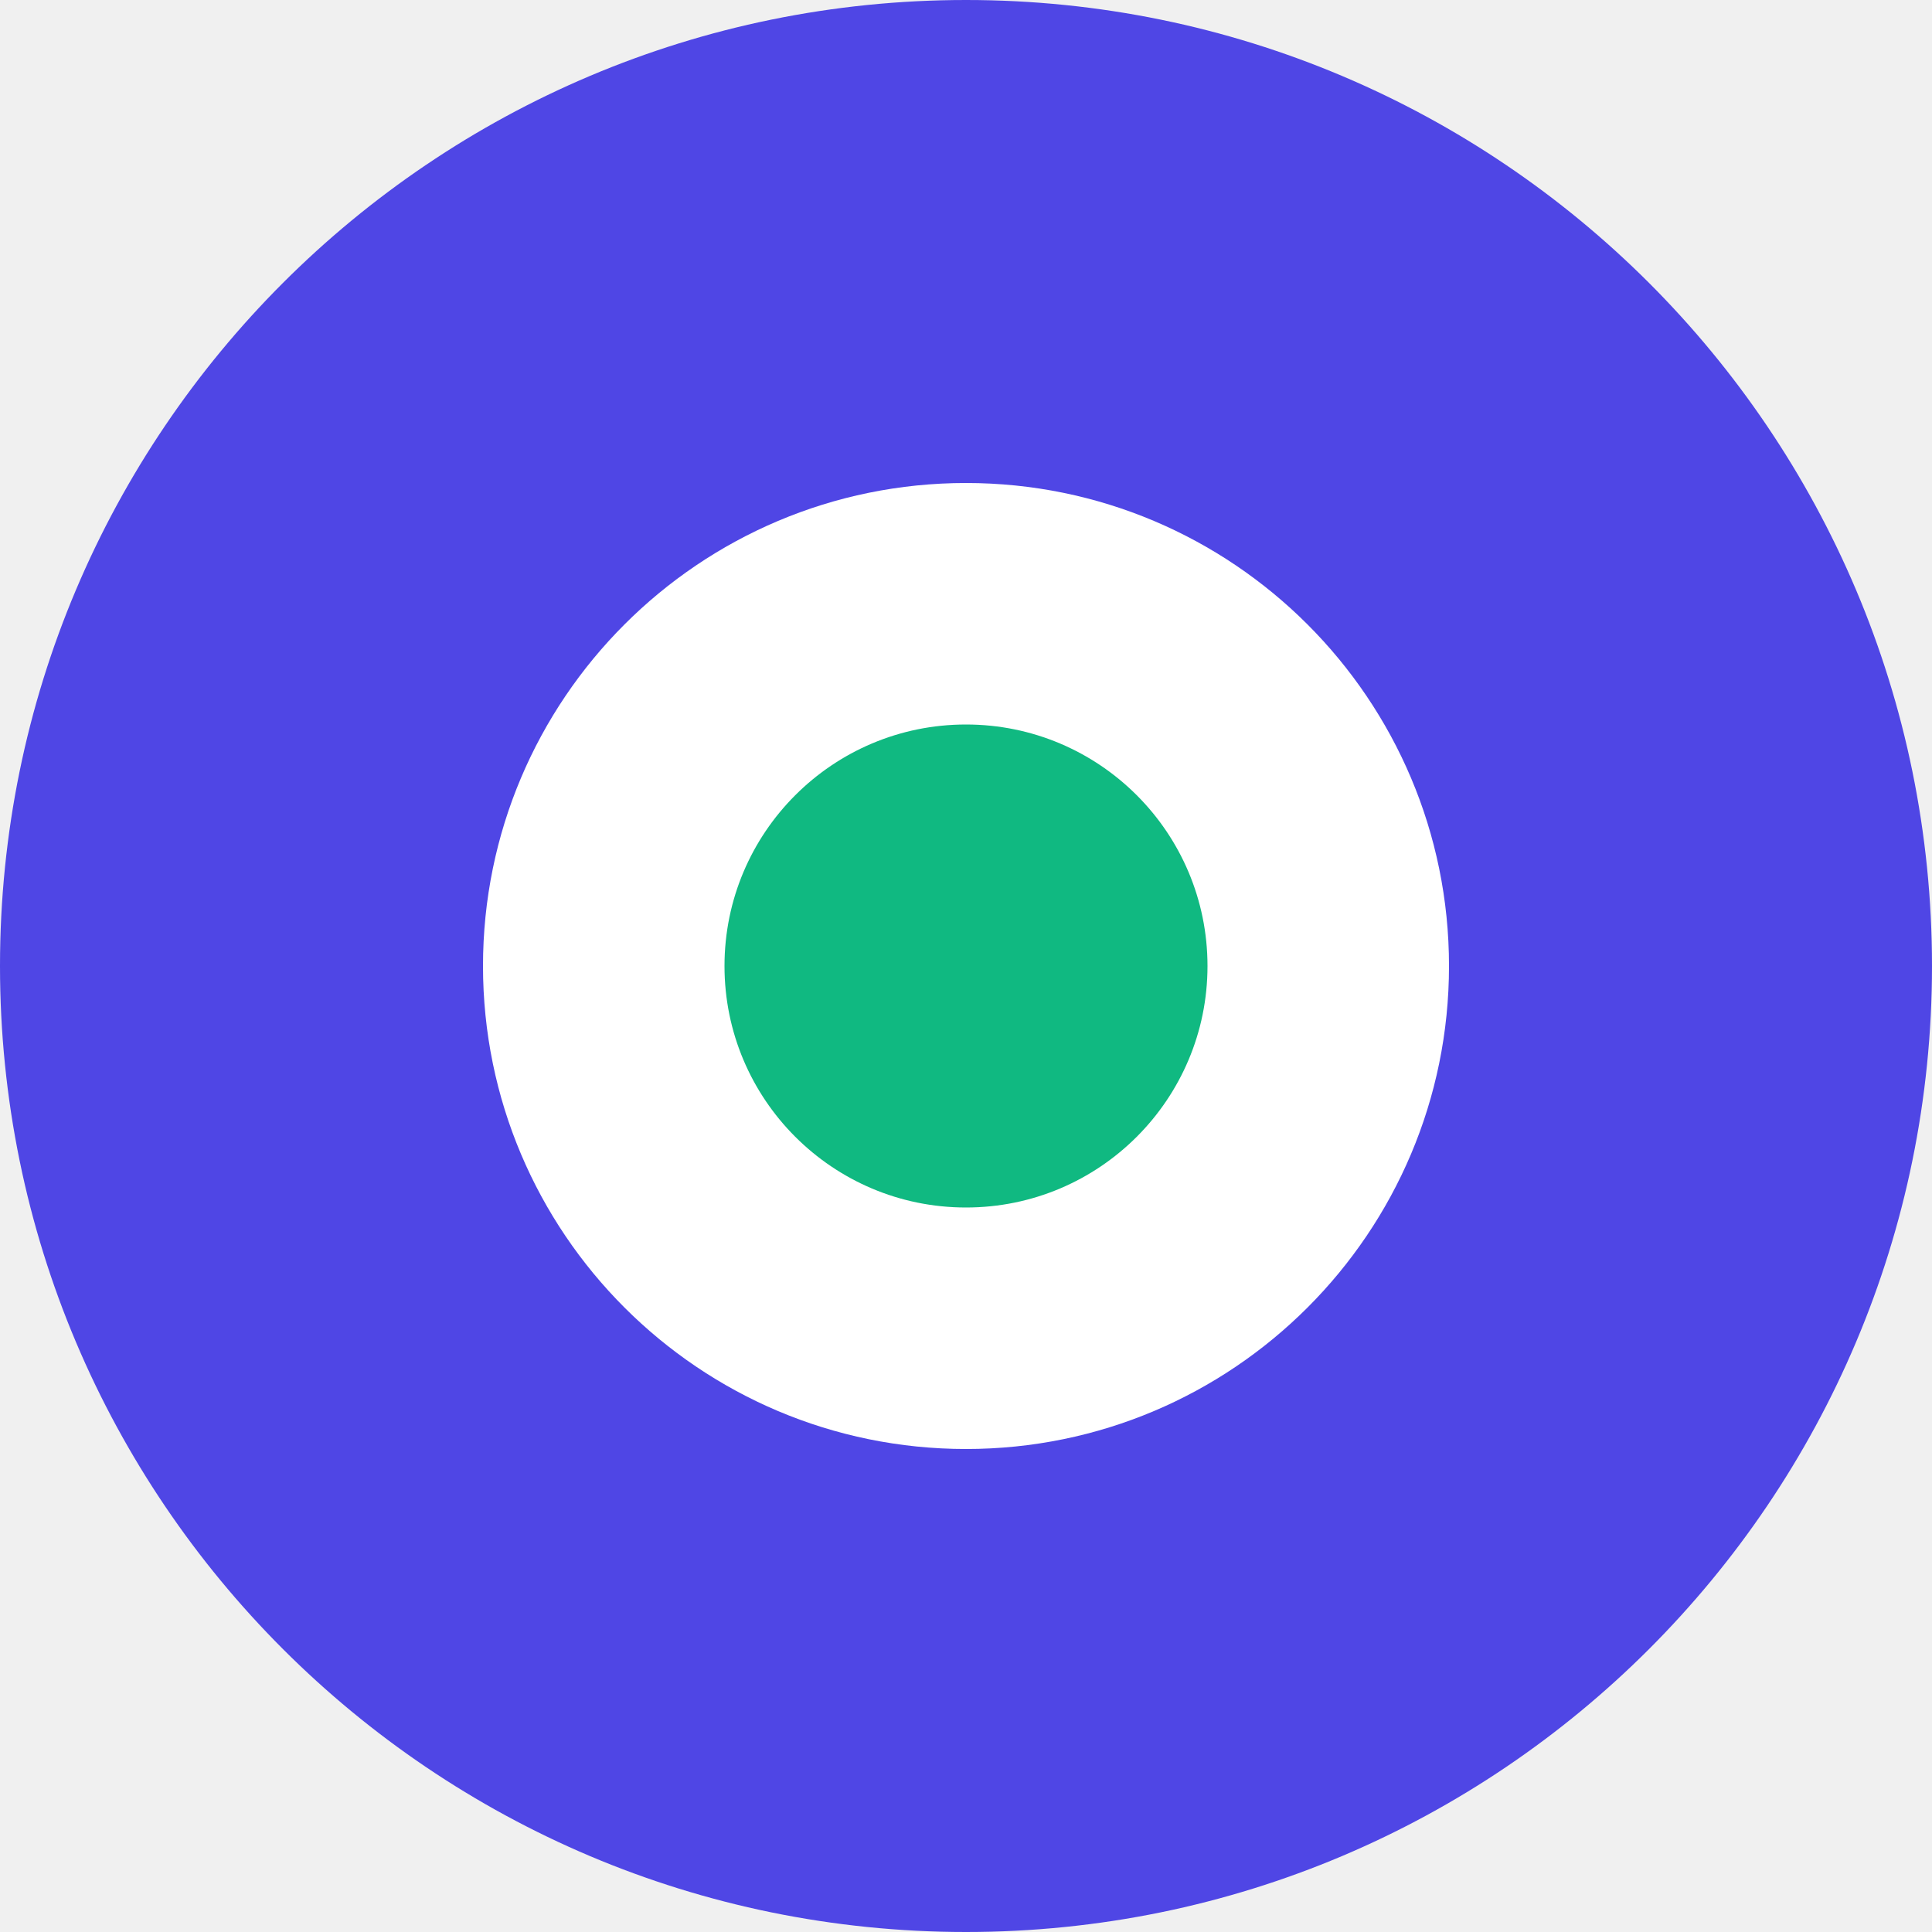
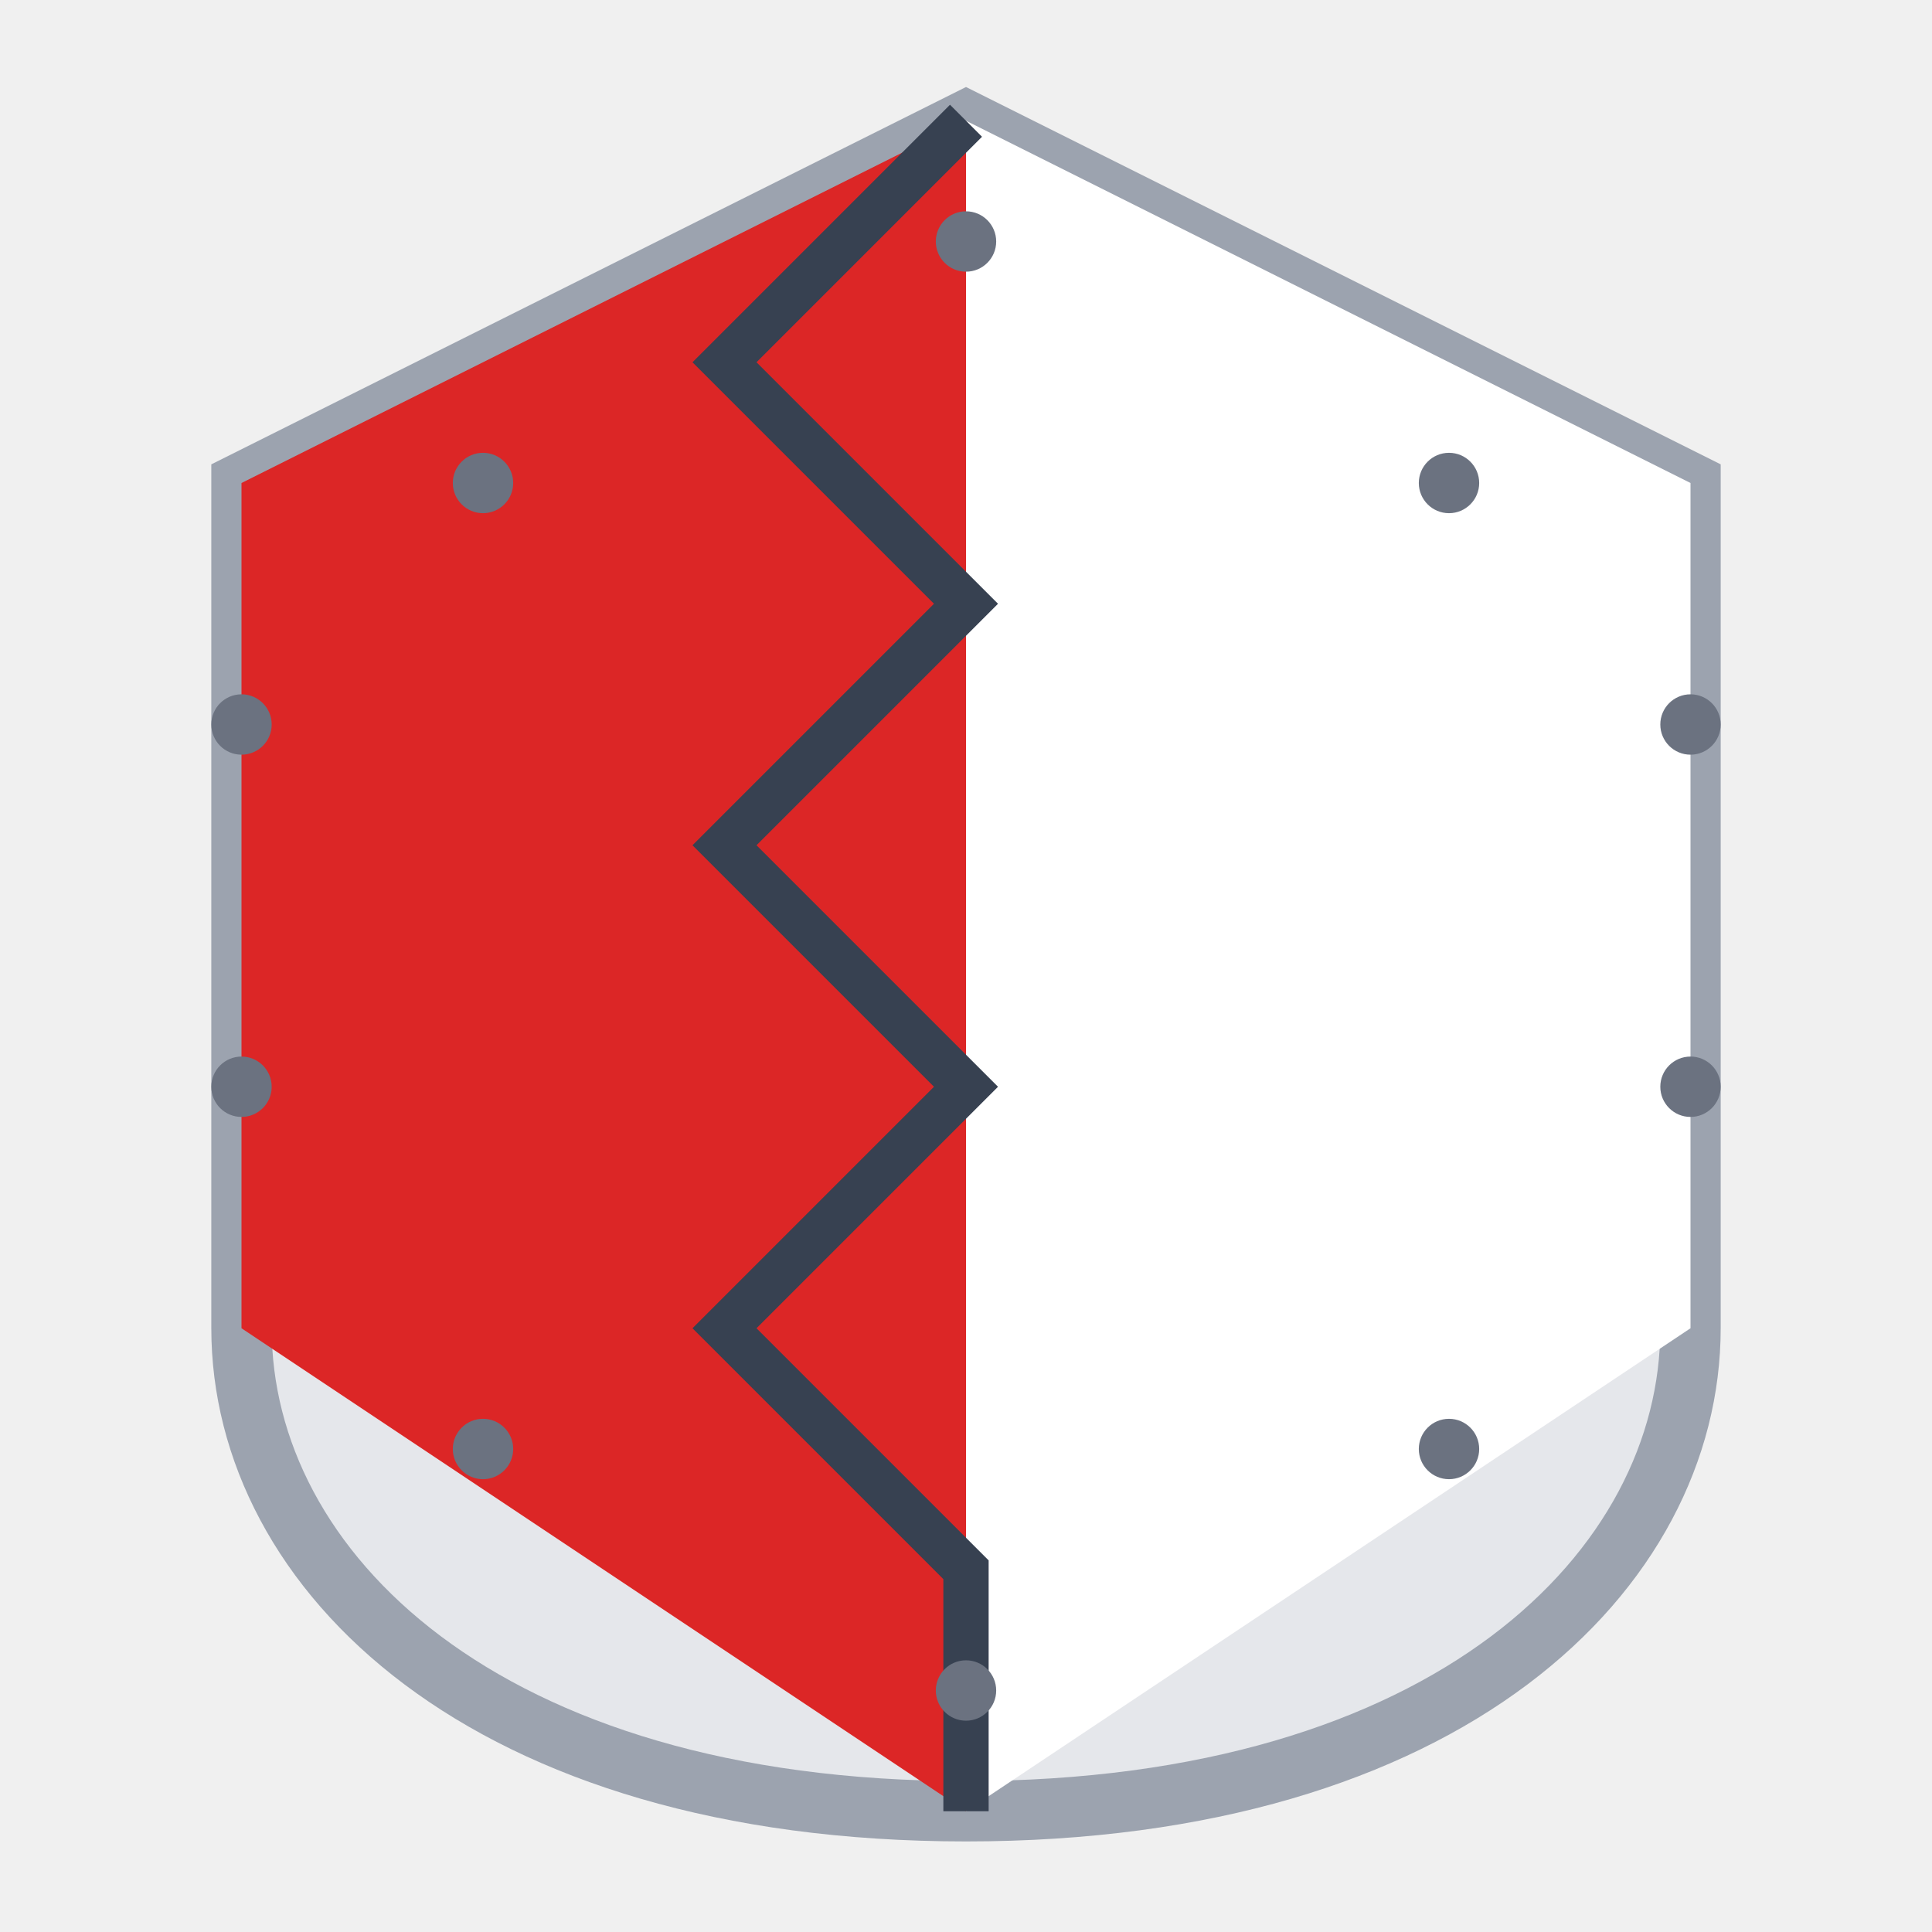
<svg xmlns="http://www.w3.org/2000/svg" width="128" height="128" viewBox="0 0 128 128" fill="none">
-   <circle cx="64" cy="64" r="64" fill="#4F46E5" />
-   <circle cx="64" cy="64" r="32" fill="white" />
-   <circle cx="64" cy="64" r="16" fill="#10B981" />
+   <path d="M64 8 L112 32 L112 88 C112 104 96 120 64 120 C32 120 16 104 16 88 L16 32 Z" fill="#E5E7EB" stroke="#6B7280" stroke-width="2" />
+   <path d="M64 8 L112 32 L112 88 C112 104 96 120 64 120 C32 120 16 104 16 88 L16 32 Z" fill="none" stroke="#9CA3AF" stroke-width="4" />
+   <path d="M64 8 L64 120 L16 88 L16 32 Z" fill="#DC2626" />
+   <path d="M64 8 L64 120 L112 88 L112 32 Z" fill="#FFFFFF" />
+   <path d="M64 8 L48 24 L64 40 L48 56 L64 72 L48 88 L64 104 L64 120" stroke="#374151" stroke-width="3" fill="none" />
+   <circle cx="64" cy="16" r="2" fill="#6B7280" />
+   <circle cx="96" cy="32" r="2" fill="#6B7280" />
+   <circle cx="112" cy="48" r="2" fill="#6B7280" />
+   <circle cx="112" cy="72" r="2" fill="#6B7280" />
+   <circle cx="96" cy="96" r="2" fill="#6B7280" />
+   <circle cx="64" cy="112" r="2" fill="#6B7280" />
+   <circle cx="32" cy="96" r="2" fill="#6B7280" />
+   <circle cx="16" cy="72" r="2" fill="#6B7280" />
+   <circle cx="16" cy="48" r="2" fill="#6B7280" />
+   <circle cx="32" cy="32" r="2" fill="#6B7280" />
</svg>
